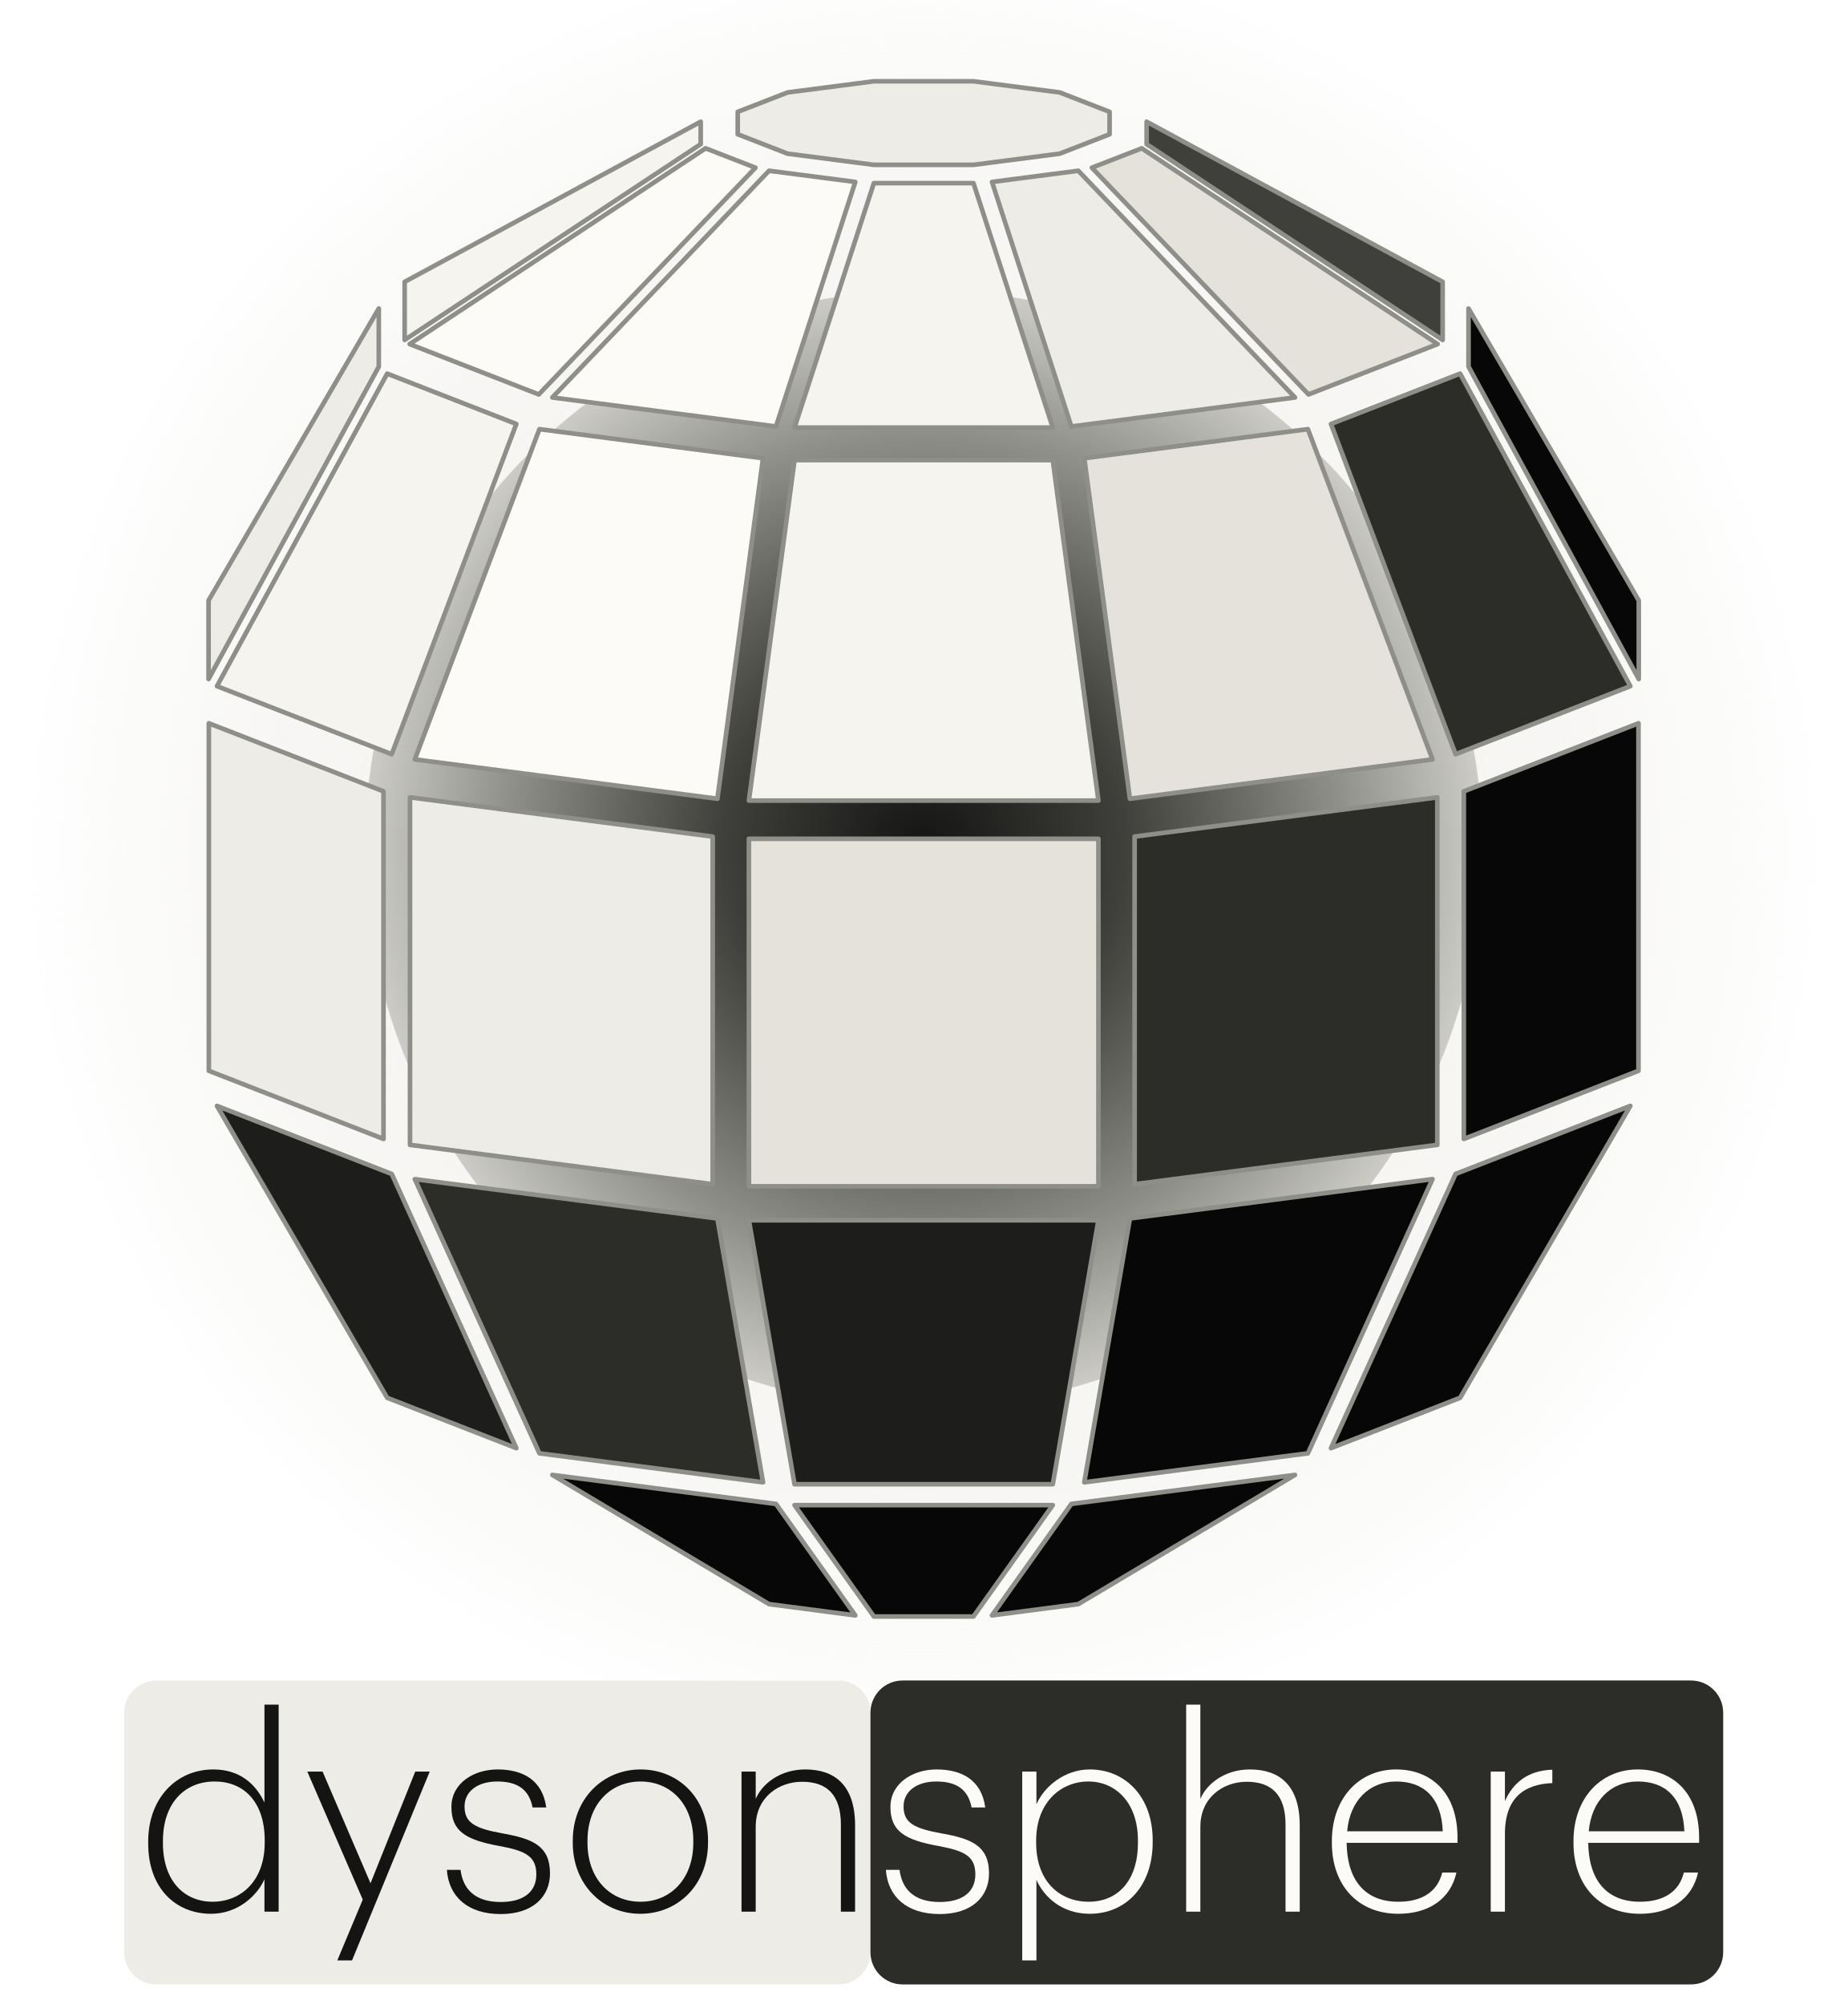
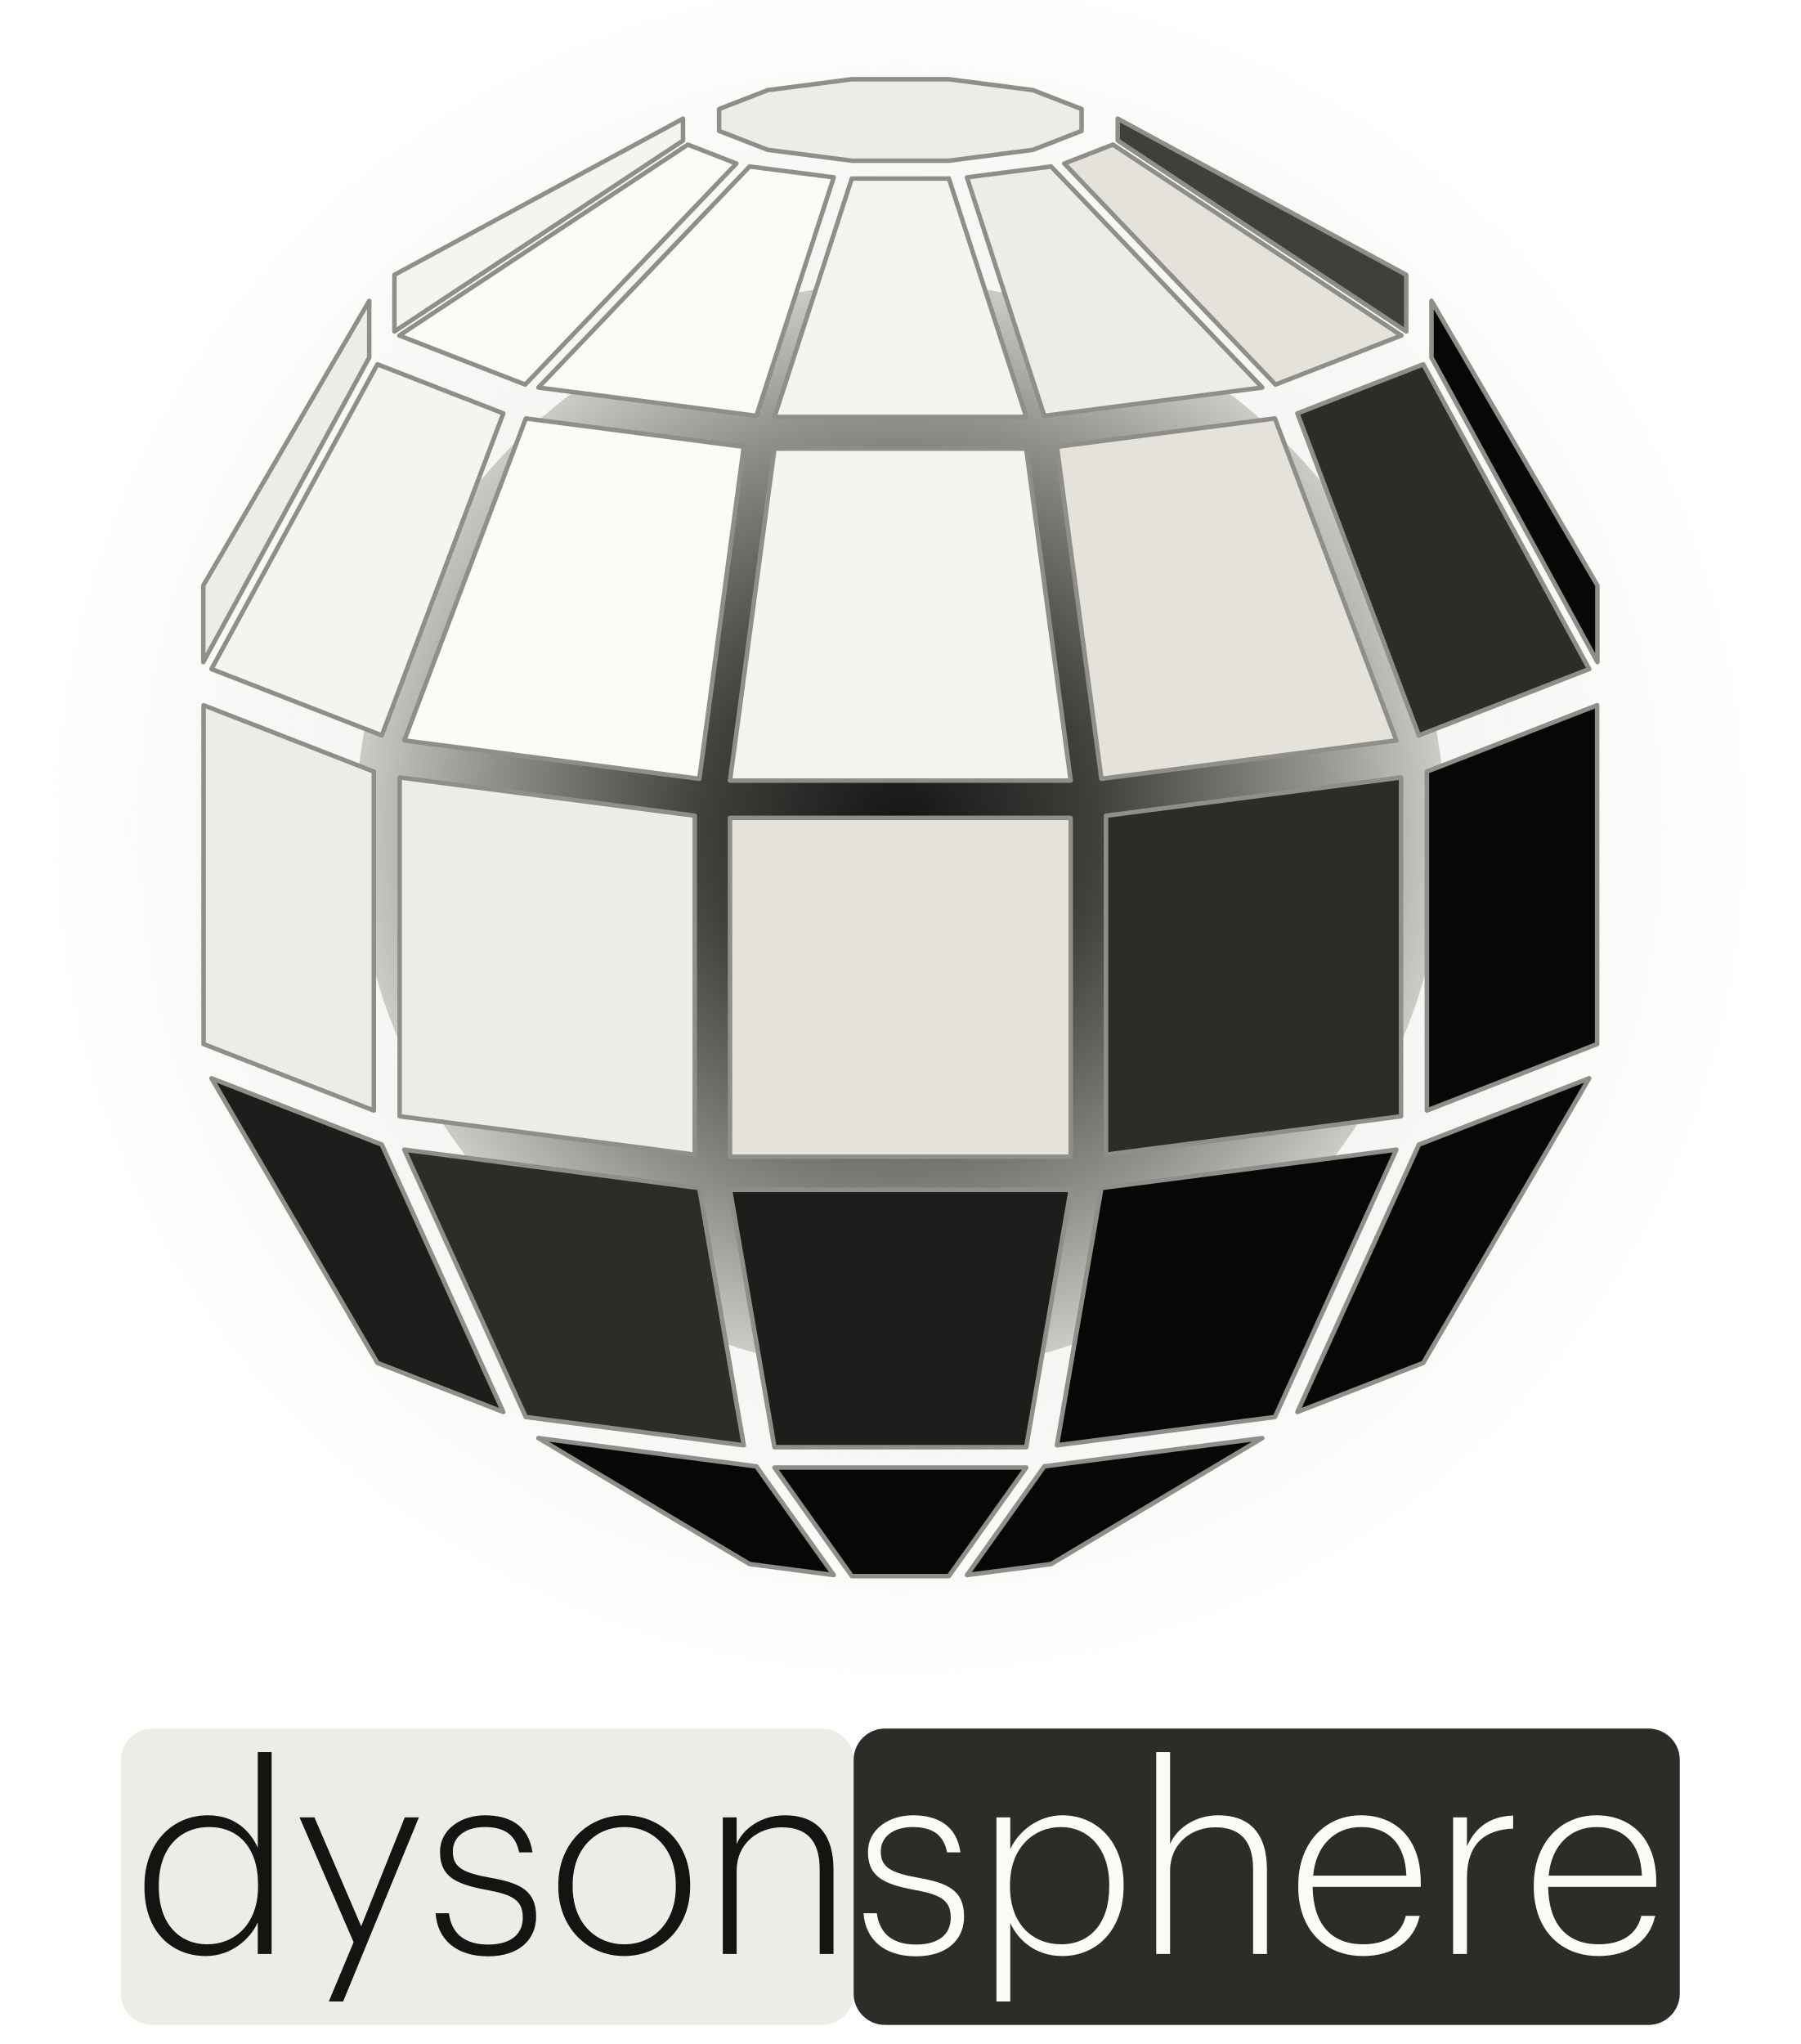
- <svg xmlns="http://www.w3.org/2000/svg" viewBox="0 0 200 217" fill="none">
+ <svg xmlns="http://www.w3.org/2000/svg" viewBox="0 0 200 227" fill="none">
  <defs>
    <radialGradient id="corona" cx="50%" cy="50%" r="50%">
      <stop offset="0.35" stop-color="#EEECE6" stop-opacity="0.5" />
      <stop offset="0.72" stop-color="#E4E2DB" stop-opacity="0.3" />
      <stop offset="1" stop-color="#E4E2DB" stop-opacity="0" />
    </radialGradient>
    <radialGradient id="starcore" cx="50%" cy="50%" r="60%">
      <stop offset="0" stop-color="#141413" />
      <stop offset="0.30" stop-color="#3F3F3B" />
      <stop offset="0.62" stop-color="#8F8F89" />
      <stop offset="1" stop-color="#FCFBF7" />
    </radialGradient>
  </defs>
  <circle cx="100.00" cy="91.92" r="96.6" fill="url(#corona)" />
  <circle cx="100.00" cy="91.92" r="60.5" fill="url(#starcore)" />
  <polygon points="22.58,65.02 22.58,73.53 41.01,39.70 41.01,33.41" fill="#EEECE6" stroke="#8F8F89" stroke-width="0.5" stroke-linejoin="round" />
  <polygon points="177.42,73.53 177.42,65.02 158.99,33.41 158.99,39.70" fill="#070707" stroke="#8F8F89" stroke-width="0.5" stroke-linejoin="round" />
  <polygon points="43.81,30.52 43.81,36.81 75.86,15.61 75.86,13.18" fill="#F5F4EF" stroke="#8F8F89" stroke-width="0.5" stroke-linejoin="round" />
  <polygon points="156.19,36.81 156.19,30.52 124.14,13.18 124.14,15.61" fill="#3F3F3B" stroke="#8F8F89" stroke-width="0.5" stroke-linejoin="round" />
  <polygon points="105.39,17.85 114.73,16.64 120.13,14.54 120.13,12.11 114.73,10.01 105.39,8.80 94.61,8.80 85.27,10.01 79.87,12.11 79.87,14.54 85.27,16.64 94.61,17.85" fill="#EEECE6" stroke="#8F8F89" stroke-width="0.5" stroke-linejoin="round" />
  <polygon points="83.26,173.70 92.60,174.92 84.01,162.85 59.80,159.71" fill="#070707" stroke="#8F8F89" stroke-width="0.5" stroke-linejoin="round" />
  <polygon points="107.40,174.92 116.74,173.70 140.20,159.71 115.99,162.85" fill="#070707" stroke="#8F8F89" stroke-width="0.5" stroke-linejoin="round" />
  <polygon points="94.61,175.04 105.39,175.04 113.98,162.98 86.02,162.98" fill="#070707" stroke="#8F8F89" stroke-width="0.5" stroke-linejoin="round" />
  <polygon points="41.92,151.36 55.90,156.81 42.41,127.12 23.49,119.75" fill="#1D1D1B" stroke="#8F8F89" stroke-width="0.5" stroke-linejoin="round" />
  <polygon points="144.10,156.81 158.08,151.36 176.51,119.75 157.59,127.12" fill="#070707" stroke="#8F8F89" stroke-width="0.5" stroke-linejoin="round" />
  <polygon points="44.35,37.26 58.33,42.71 81.79,18.16 76.39,16.06" fill="#FCFBF7" stroke="#8F8F89" stroke-width="0.5" stroke-linejoin="round" />
  <polygon points="141.67,42.71 155.65,37.26 123.61,16.06 118.21,18.16" fill="#E4E2DB" stroke="#8F8F89" stroke-width="0.5" stroke-linejoin="round" />
  <polygon points="22.61,115.95 41.52,123.33 41.52,85.69 22.61,78.32" fill="#EEECE6" stroke="#8F8F89" stroke-width="0.5" stroke-linejoin="round" />
  <polygon points="158.48,123.33 177.39,115.95 177.39,78.32 158.48,85.69" fill="#070707" stroke="#8F8F89" stroke-width="0.5" stroke-linejoin="round" />
  <polygon points="23.49,74.30 42.41,81.67 55.90,45.91 41.92,40.46" fill="#F5F4EF" stroke="#8F8F89" stroke-width="0.5" stroke-linejoin="round" />
  <polygon points="157.59,81.67 176.51,74.30 158.08,40.46 144.10,45.91" fill="#2C2C29" stroke="#8F8F89" stroke-width="0.5" stroke-linejoin="round" />
  <polygon points="58.40,157.37 82.61,160.51 77.67,131.94 44.91,127.68" fill="#2C2C29" stroke="#8F8F89" stroke-width="0.5" stroke-linejoin="round" />
  <polygon points="117.39,160.51 141.60,157.37 155.09,127.68 122.33,131.94" fill="#070707" stroke="#8F8F89" stroke-width="0.5" stroke-linejoin="round" />
  <polygon points="59.80,43.04 84.01,46.18 92.60,19.70 83.26,18.49" fill="#FCFBF7" stroke="#8F8F89" stroke-width="0.5" stroke-linejoin="round" />
  <polygon points="115.99,46.18 140.20,43.04 116.74,18.49 107.40,19.70" fill="#EEECE6" stroke="#8F8F89" stroke-width="0.5" stroke-linejoin="round" />
  <polygon points="86.02,46.30 113.98,46.30 105.39,19.83 94.61,19.83" fill="#F5F4EF" stroke="#8F8F89" stroke-width="0.5" stroke-linejoin="round" />
  <polygon points="86.02,160.72 113.98,160.72 118.92,132.14 81.08,132.14" fill="#1D1D1B" stroke="#8F8F89" stroke-width="0.5" stroke-linejoin="round" />
  <polygon points="44.91,82.23 77.67,86.49 82.61,49.62 58.40,46.47" fill="#FCFBF7" stroke="#8F8F89" stroke-width="0.5" stroke-linejoin="round" />
  <polygon points="122.33,86.49 155.09,82.23 141.60,46.47 117.39,49.62" fill="#E4E2DB" stroke="#8F8F89" stroke-width="0.5" stroke-linejoin="round" />
  <polygon points="44.39,123.97 77.16,128.23 77.16,90.59 44.39,86.34" fill="#EEECE6" stroke="#8F8F89" stroke-width="0.5" stroke-linejoin="round" />
  <polygon points="122.84,128.23 155.61,123.97 155.61,86.34 122.84,90.59" fill="#2C2C29" stroke="#8F8F89" stroke-width="0.5" stroke-linejoin="round" />
  <polygon points="81.08,86.69 118.92,86.69 113.98,49.82 86.02,49.82" fill="#F5F4EF" stroke="#8F8F89" stroke-width="0.5" stroke-linejoin="round" />
  <polygon points="81.08,128.46 118.92,128.46 118.92,90.83 81.08,90.83" fill="#E4E2DB" stroke="#8F8F89" stroke-width="0.5" stroke-linejoin="round" />
-   <rect x="13.44" y="181.97" width="80.81" height="32.91" rx="3.48" fill="#EEECE6" />
-   <rect x="94.24" y="181.97" width="92.32" height="32.91" rx="3.48" fill="#2C2C29" />
-   <path transform="translate(14.798 207) scale(0.029 -0.029)" fill="#141413" d="M278 -8C376 -8 449 58 477 121V0H530V773H477V407C447 472 389 531 286 531C148 531 43 423 43 262V254C43 88 145 -8 278 -8ZM283 37C179 37 98 113 98 256V264C98 405 179 486 291 486C400 486 478 410 478 266V258C478 114 389 37 283 37Z" />
-   <path transform="translate(32.546 207) scale(0.029 -0.029)" fill="#141413" d="M137 -182H192L482 523H428L261 106L82 523H25L232 45Z" />
-   <path transform="translate(47.278 207) scale(0.029 -0.029)" fill="#141413" d="M239 -9C358 -9 423 55 423 143C423 245 359 272 247 292C140 311 104 333 104 393C104 449 153 486 226 486C302 486 345 456 358 389H409C395 492 321 531 227 531C139 531 55 480 55 391C55 301 107 268 235 245C333 227 372 206 372 139C372 76 327 36 239 36C142 36 98 85 89 156H38C45 56 116 -9 239 -9Z" />
-   <path transform="translate(60.763 207) scale(0.029 -0.029)" fill="#141413" d="M295 -8C436 -8 548 100 548 258V266C548 425 437 531 296 531C156 531 43 422 43 265V257C43 103 153 -8 295 -8ZM296 37C182 37 98 123 98 257V265C98 401 184 486 296 486C407 486 493 403 493 265V257C493 122 408 37 296 37Z" />
-   <path transform="translate(77.902 207) scale(0.029 -0.029)" fill="#141413" d="M82 0H135V317C135 427 221 485 308 485C401 485 453 436 453 325V0H506V322C506 471 431 531 320 531C227 531 159 478 135 421V523H82Z" />
-   <path transform="translate(94.809 207) scale(0.029 -0.029)" fill="#FCFBF7" d="M239 -9C358 -9 423 55 423 143C423 245 359 272 247 292C140 311 104 333 104 393C104 449 153 486 226 486C302 486 345 456 358 389H409C395 492 321 531 227 531C139 531 55 480 55 391C55 301 107 268 235 245C333 227 372 206 372 139C372 76 327 36 239 36C142 36 98 85 89 156H38C45 56 116 -9 239 -9Z" />
-   <path transform="translate(108.294 207) scale(0.029 -0.029)" fill="#FCFBF7" d="M82 -182H135V119C163 55 230 -8 334 -8C469 -8 569 95 569 259V267C569 430 466 531 334 531C242 531 165 469 135 401V523H82ZM330 37C221 37 134 114 134 257V265C134 409 227 486 329 486C429 486 514 409 514 265V257C514 117 440 37 330 37Z" />
-   <path transform="translate(126.042 207) scale(0.029 -0.029)" fill="#FCFBF7" d="M82 0H135V317C135 427 221 485 308 485C401 485 453 436 453 325V0H506V322C506 471 431 531 320 531C227 531 159 478 135 421V773H82Z" />
-   <path transform="translate(142.949 207) scale(0.029 -0.029)" fill="#FCFBF7" d="M291 -8C403 -8 486 46 508 146H455C437 73 378 37 291 37C167 37 100 117 98 257H512V276C512 449 409 531 283 531C143 531 43 422 43 264V256C43 99 140 -8 291 -8ZM100 300C110 414 182 486 283 486C385 486 452 427 457 300Z" />
-   <path transform="translate(159.015 207) scale(0.029 -0.029)" fill="#FCFBF7" d="M82 0H135V290C135 429 211 476 312 480V530C216 527 164 477 135 413V523H82Z" />
-   <path transform="translate(169.107 207) scale(0.029 -0.029)" fill="#FCFBF7" d="M291 -8C403 -8 486 46 508 146H455C437 73 378 37 291 37C167 37 100 117 98 257H512V276C512 449 409 531 283 531C143 531 43 422 43 264V256C43 99 140 -8 291 -8ZM100 300C110 414 182 486 283 486C385 486 452 427 457 300Z" />
+   <rect x="13.44" y="191.97" width="81.37" height="32.91" rx="3.48" fill="#EEECE6" />
+   <rect x="94.81" y="191.97" width="91.76" height="32.91" rx="3.48" fill="#2C2C29" />
+   <path transform="translate(14.798 217) scale(0.029 -0.029)" fill="#141413" d="M278 -8C376 -8 449 58 477 121V0H530V773H477V407C447 472 389 531 286 531C148 531 43 423 43 262V254C43 88 145 -8 278 -8ZM283 37C179 37 98 113 98 256V264C98 405 179 486 291 486C400 486 478 410 478 266V258C478 114 389 37 283 37Z" />
+   <path transform="translate(32.546 217) scale(0.029 -0.029)" fill="#141413" d="M137 -182H192L482 523H428L261 106L82 523H25L232 45Z" />
+   <path transform="translate(47.278 217) scale(0.029 -0.029)" fill="#141413" d="M239 -9C358 -9 423 55 423 143C423 245 359 272 247 292C140 311 104 333 104 393C104 449 153 486 226 486C302 486 345 456 358 389H409C395 492 321 531 227 531C139 531 55 480 55 391C55 301 107 268 235 245C333 227 372 206 372 139C372 76 327 36 239 36C142 36 98 85 89 156H38C45 56 116 -9 239 -9Z" />
+   <path transform="translate(60.763 217) scale(0.029 -0.029)" fill="#141413" d="M295 -8C436 -8 548 100 548 258V266C548 425 437 531 296 531C156 531 43 422 43 265V257C43 103 153 -8 295 -8ZM296 37C182 37 98 123 98 257V265C98 401 184 486 296 486C407 486 493 403 493 265V257C493 122 408 37 296 37Z" />
+   <path transform="translate(77.902 217) scale(0.029 -0.029)" fill="#141413" d="M82 0H135V317C135 427 221 485 308 485C401 485 453 436 453 325V0H506V322C506 471 431 531 320 531C227 531 159 478 135 421V523H82Z" />
+   <path transform="translate(94.809 217) scale(0.029 -0.029)" fill="#FCFBF7" d="M239 -9C358 -9 423 55 423 143C423 245 359 272 247 292C140 311 104 333 104 393C104 449 153 486 226 486C302 486 345 456 358 389H409C395 492 321 531 227 531C139 531 55 480 55 391C55 301 107 268 235 245C333 227 372 206 372 139C372 76 327 36 239 36C142 36 98 85 89 156H38C45 56 116 -9 239 -9Z" />
+   <path transform="translate(108.294 217) scale(0.029 -0.029)" fill="#FCFBF7" d="M82 -182H135V119C163 55 230 -8 334 -8C469 -8 569 95 569 259V267C569 430 466 531 334 531C242 531 165 469 135 401V523H82ZM330 37C221 37 134 114 134 257V265C134 409 227 486 329 486C429 486 514 409 514 265V257C514 117 440 37 330 37Z" />
+   <path transform="translate(126.042 217) scale(0.029 -0.029)" fill="#FCFBF7" d="M82 0H135V317C135 427 221 485 308 485C401 485 453 436 453 325V0H506V322C506 471 431 531 320 531C227 531 159 478 135 421V773H82Z" />
+   <path transform="translate(142.949 217) scale(0.029 -0.029)" fill="#FCFBF7" d="M291 -8C403 -8 486 46 508 146H455C437 73 378 37 291 37C167 37 100 117 98 257H512V276C512 449 409 531 283 531C143 531 43 422 43 264V256C43 99 140 -8 291 -8ZM100 300C110 414 182 486 283 486C385 486 452 427 457 300Z" />
+   <path transform="translate(159.015 217) scale(0.029 -0.029)" fill="#FCFBF7" d="M82 0H135V290C135 429 211 476 312 480V530C216 527 164 477 135 413V523H82Z" />
+   <path transform="translate(169.107 217) scale(0.029 -0.029)" fill="#FCFBF7" d="M291 -8C403 -8 486 46 508 146H455C437 73 378 37 291 37C167 37 100 117 98 257H512V276C512 449 409 531 283 531C143 531 43 422 43 264V256C43 99 140 -8 291 -8ZM100 300C110 414 182 486 283 486C385 486 452 427 457 300Z" />
</svg>
